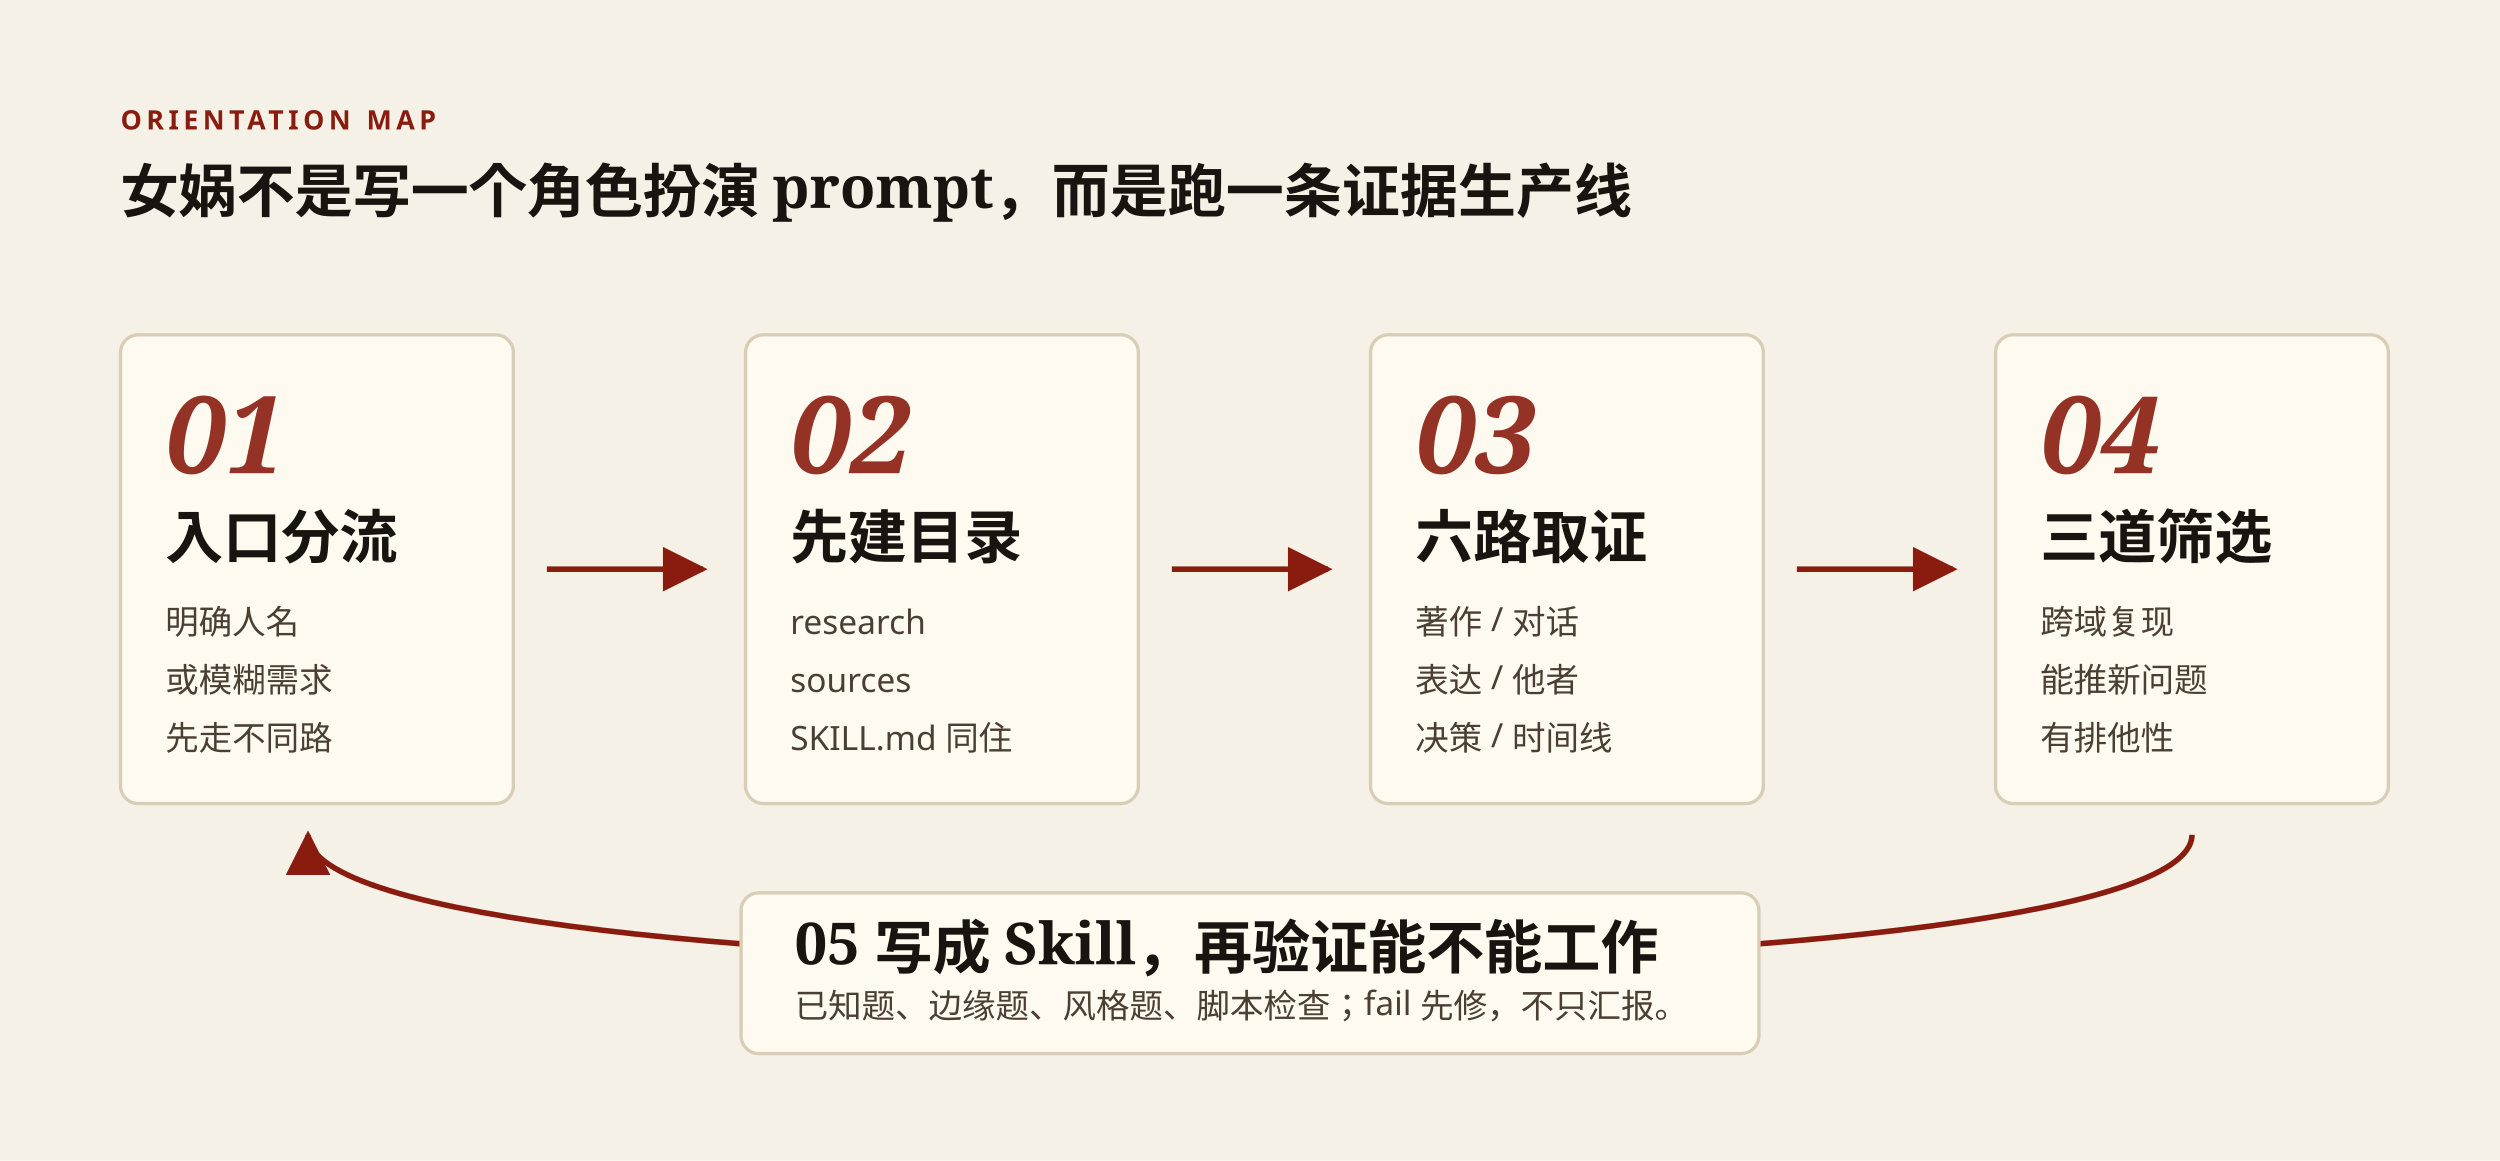
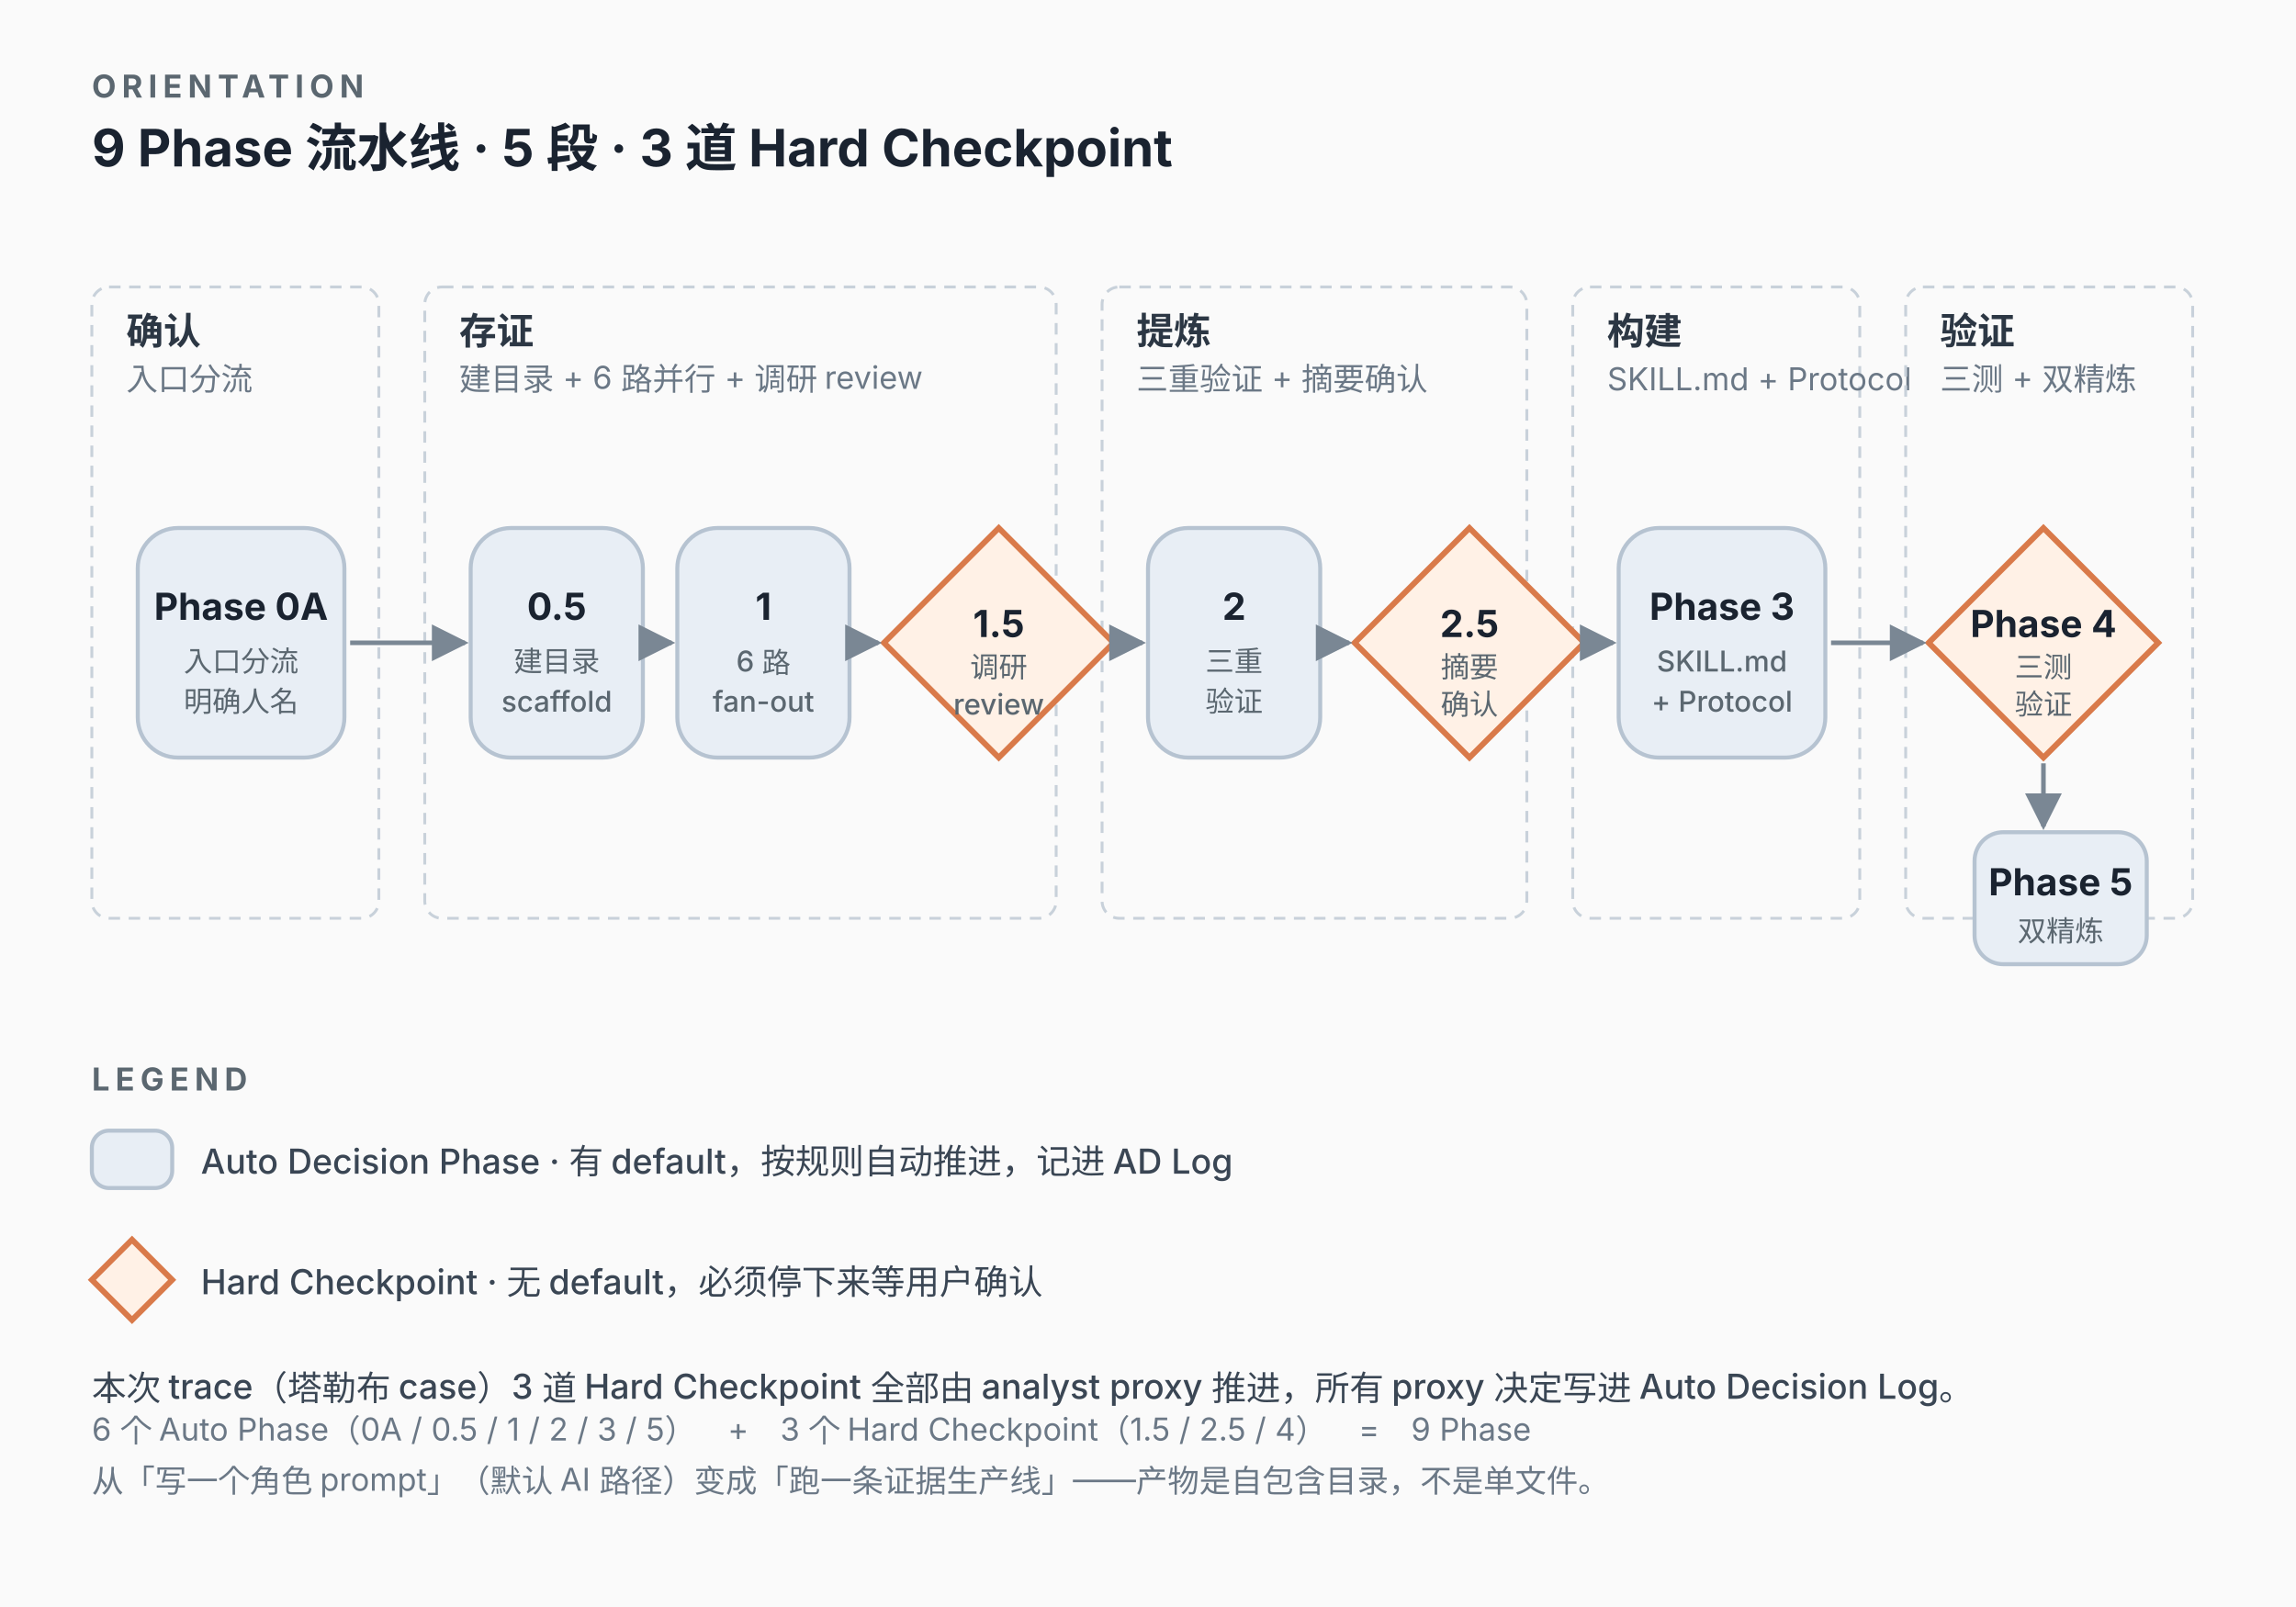
- <svg xmlns="http://www.w3.org/2000/svg" width="1120" height="520" viewBox="0 0 1120 520" role="img" aria-labelledby="title desc">
+ <svg xmlns="http://www.w3.org/2000/svg" viewBox="0 0 800 560" role="img" aria-labelledby="title desc">
  <defs>
    <marker id="arrow" viewBox="0 0 10 10" refX="9" refY="5" markerWidth="8" markerHeight="8" orient="auto-start-reverse">
-       <path d="M0,0 L10,5 L0,10 z" fill="#8a1c0f" />
+       <path d="M0,0 L10,5 L0,10 z" fill="#7a8794" />
    </marker>
    <style>
-       .bg { fill: #f6f1e6; }
-       .panel { fill: #fffaf0; stroke: #d8cdb6; stroke-width: 1.5; }
-       .title { font: 800 26px "Songti SC", serif; fill: #1a1410; }
-       .small { font: 500 15px "PingFang SC", sans-serif; fill: #4a3f33; }
-       .kicker { font: 700 12px "PingFang SC", sans-serif; letter-spacing: 2px; fill: #8a1c0f; }
-       .num { font: italic 900 48px Georgia, serif; fill: #8a1c0f; opacity: .9; }
-       .line { stroke: #8a1c0f; stroke-width: 2.5; marker-end: url(#arrow); fill: none; }
+       .bg { fill: #fafafa; }
+       .band-label { font: 700 11px -apple-system, BlinkMacSystemFont, "Segoe UI", sans-serif; letter-spacing: 2px; fill: #5b6770; }
+       .title { font: 700 18px -apple-system, BlinkMacSystemFont, "Segoe UI", sans-serif; fill: #1a2330; }
+       .legend-text { font: 500 12px -apple-system, BlinkMacSystemFont, "Segoe UI", sans-serif; fill: #3a4654; }
+       .phase-title { font: 700 13px -apple-system, BlinkMacSystemFont, "Segoe UI", sans-serif; fill: #1a2330; }
+       .phase-sub { font: 500 10px -apple-system, BlinkMacSystemFont, "Segoe UI", sans-serif; fill: #5b6770; }
+       .seg-title { font: 700 13px -apple-system, BlinkMacSystemFont, "Segoe UI", sans-serif; fill: #2c3744; }
+       .seg-note { font: 400 11px -apple-system, BlinkMacSystemFont, "Segoe UI", sans-serif; fill: #6b7886; }
+       .auto-fill { fill: #e8eef5; stroke: #b6c3d1; stroke-width: 1.4; }
+       .check-fill { fill: #fff1e6; stroke: #d97a4a; stroke-width: 2; }
+       .line { stroke: #7a8794; stroke-width: 1.6; fill: none; marker-end: url(#arrow); }
+       .seg-rect { fill: none; stroke: #c8d1da; stroke-width: 1; stroke-dasharray: 4 3; }
    </style>
  </defs>
-   <rect class="bg" width="1120" height="520" />
-   <text class="kicker" x="54" y="58">ORIENTATION MAP</text>
-   <text class="title" x="54" y="95">女娲不是写一个角色扮演 prompt，而是跑一条证据生产线</text>
-   <g transform="translate(54 150)">
-     <rect class="panel" x="0" y="0" width="176" height="210" rx="8" />
-     <text class="num" x="20" y="62">01</text>
-     <text class="title" x="20" y="100" font-size="22">入口分流</text>
-     <text class="small" x="20" y="134">明确人名</text>
-     <text class="small" x="20" y="160">或模糊需求</text>
-     <text class="small" x="20" y="186">先走不同路</text>
+   <rect class="bg" width="800" height="560" />
+   <text class="band-label" x="32" y="34">ORIENTATION</text>
+   <text class="title" x="32" y="58">9 Phase 流水线 · 5 段 · 3 道 Hard Checkpoint</text>
+   <g>
+     <rect class="seg-rect" x="32" y="100" width="100" height="220" rx="6" />
+     <text class="seg-title" x="44" y="120">确认</text>
+     <text class="seg-note" x="44" y="136">入口分流</text>
+     <rect class="seg-rect" x="148" y="100" width="220" height="220" rx="6" />
+     <text class="seg-title" x="160" y="120">存证</text>
+     <text class="seg-note" x="160" y="136">建目录 + 6 路并行 + 调研 review</text>
+     <rect class="seg-rect" x="384" y="100" width="148" height="220" rx="6" />
+     <text class="seg-title" x="396" y="120">提炼</text>
+     <text class="seg-note" x="396" y="136">三重验证 + 摘要确认</text>
+     <rect class="seg-rect" x="548" y="100" width="100" height="220" rx="6" />
+     <text class="seg-title" x="560" y="120">构建</text>
+     <text class="seg-note" x="560" y="136">SKILL.md + Protocol</text>
+     <rect class="seg-rect" x="664" y="100" width="100" height="220" rx="6" />
+     <text class="seg-title" x="676" y="120">验证</text>
+     <text class="seg-note" x="676" y="136">三测 + 双精炼</text>
  </g>
-   <path class="line" d="M245 255 H315" />
-   <g transform="translate(334 150)">
-     <rect class="panel" x="0" y="0" width="176" height="210" rx="8" />
-     <text class="num" x="20" y="62">02</text>
-     <text class="title" x="20" y="100" font-size="22">先建目录</text>
-     <text class="small" x="20" y="134">research</text>
-     <text class="small" x="20" y="160">sources</text>
-     <text class="small" x="20" y="186">SKILL.md 同住</text>
+   <g transform="translate(48 184)">
+     <rect class="auto-fill" width="72" height="80" rx="14" />
+     <text class="phase-title" x="36" y="32" text-anchor="middle">Phase 0A</text>
+     <text class="phase-sub" x="36" y="50" text-anchor="middle">入口分流</text>
+     <text class="phase-sub" x="36" y="64" text-anchor="middle">明确人名</text>
  </g>
-   <path class="line" d="M525 255 H595" />
-   <g transform="translate(614 150)">
-     <rect class="panel" x="0" y="0" width="176" height="210" rx="8" />
-     <text class="num" x="20" y="62">03</text>
-     <text class="title" x="20" y="100" font-size="22">六路取证</text>
-     <text class="small" x="20" y="134">著作 / 对话</text>
-     <text class="small" x="20" y="160">表达 / 他者</text>
-     <text class="small" x="20" y="186">决策 / 时间线</text>
+   <g transform="translate(164 184)">
+     <rect class="auto-fill" width="60" height="80" rx="14" />
+     <text class="phase-title" x="30" y="32" text-anchor="middle">0.5</text>
+     <text class="phase-sub" x="30" y="50" text-anchor="middle">建目录</text>
+     <text class="phase-sub" x="30" y="64" text-anchor="middle">scaffold</text>
  </g>
-   <path class="line" d="M805 255 H875" />
-   <g transform="translate(894 150)">
-     <rect class="panel" x="0" y="0" width="176" height="210" rx="8" />
-     <text class="num" x="20" y="62">04</text>
-     <text class="title" x="20" y="100" font-size="22">三道筛选</text>
-     <text class="small" x="20" y="134">跨域复现</text>
-     <text class="small" x="20" y="160">能推新问题</text>
-     <text class="small" x="20" y="186">有排他性</text>
+   <g transform="translate(236 184)">
+     <rect class="auto-fill" width="60" height="80" rx="14" />
+     <text class="phase-title" x="30" y="32" text-anchor="middle">1</text>
+     <text class="phase-sub" x="30" y="50" text-anchor="middle">6 路</text>
+     <text class="phase-sub" x="30" y="64" text-anchor="middle">fan-out</text>
  </g>
-   <path class="line" d="M982 374 C982 450 138 450 138 374" />
-   <g transform="translate(332 400)">
-     <rect class="panel" x="0" y="0" width="456" height="72" rx="8" />
-     <text class="title" x="24" y="32" font-size="22">05 写成 Skill，再验证能不能工作</text>
-     <text class="small" x="24" y="56">已知题、边缘题、风格题、脚本检查；fail 先修，不只汇报。</text>
+   <g transform="translate(308 184)">
+     <polygon class="check-fill" points="40,0 80,40 40,80 0,40" />
+     <text class="phase-title" x="40" y="38" text-anchor="middle">1.5</text>
+     <text class="phase-sub" x="40" y="52" text-anchor="middle">调研</text>
+     <text class="phase-sub" x="40" y="65" text-anchor="middle">review</text>
+   </g>
+   <g transform="translate(400 184)">
+     <rect class="auto-fill" width="60" height="80" rx="14" />
+     <text class="phase-title" x="30" y="32" text-anchor="middle">2</text>
+     <text class="phase-sub" x="30" y="50" text-anchor="middle">三重</text>
+     <text class="phase-sub" x="30" y="64" text-anchor="middle">验证</text>
+   </g>
+   <g transform="translate(472 184)">
+     <polygon class="check-fill" points="40,0 80,40 40,80 0,40" />
+     <text class="phase-title" x="40" y="38" text-anchor="middle">2.5</text>
+     <text class="phase-sub" x="40" y="52" text-anchor="middle">摘要</text>
+     <text class="phase-sub" x="40" y="65" text-anchor="middle">确认</text>
+   </g>
+   <g transform="translate(564 184)">
+     <rect class="auto-fill" width="72" height="80" rx="14" />
+     <text class="phase-title" x="36" y="32" text-anchor="middle">Phase 3</text>
+     <text class="phase-sub" x="36" y="50" text-anchor="middle">SKILL.md</text>
+     <text class="phase-sub" x="36" y="64" text-anchor="middle">+ Protocol</text>
+   </g>
+   <g transform="translate(672 184)">
+     <polygon class="check-fill" points="40,0 80,40 40,80 0,40" />
+     <text class="phase-title" x="40" y="38" text-anchor="middle">Phase 4</text>
+     <text class="phase-sub" x="40" y="52" text-anchor="middle">三测</text>
+     <text class="phase-sub" x="40" y="65" text-anchor="middle">验证</text>
+   </g>
+   <g transform="translate(688 290)">
+     <rect class="auto-fill" width="60" height="46" rx="10" />
+     <text class="phase-title" x="30" y="22" text-anchor="middle">Phase 5</text>
+     <text class="phase-sub" x="30" y="38" text-anchor="middle">双精炼</text>
+   </g>
+   <path class="line" d="M122 224 H162" />
+   <path class="line" d="M226 224 H234" />
+   <path class="line" d="M298 224 H306" />
+   <path class="line" d="M390 224 H398" />
+   <path class="line" d="M462 224 H470" />
+   <path class="line" d="M554 224 H562" />
+   <path class="line" d="M638 224 H670" />
+   <path class="line" d="M712 266 V288" />
+   <g transform="translate(32 380)">
+     <text class="band-label" x="0" y="0">LEGEND</text>
+     <rect class="auto-fill" x="0" y="14" width="28" height="20" rx="6" />
+     <text class="legend-text" x="38" y="29">Auto Decision Phase · 有 default，按规则自动推进，记进 AD Log</text>
+     <polygon class="check-fill" points="14,52 28,66 14,80 0,66" />
+     <text class="legend-text" x="38" y="71">Hard Checkpoint · 无 default，必须停下来等用户确认</text>
+     <text class="legend-text" x="0" y="108">本次 trace（塔勒布 case）3 道 Hard Checkpoint 全部由 analyst proxy 推进，所有 proxy 决定写进 Auto Decision Log。</text>
+   </g>
+   <g transform="translate(32 502)">
+     <text class="seg-note" x="0" y="0">6 个 Auto Phase（0A / 0.5 / 1 / 2 / 3 / 5）　+　3 个 Hard Checkpoint（1.5 / 2.5 / 4）　=　9 Phase</text>
+     <text class="seg-note" x="0" y="18">从「写一个角色 prompt」（默认 AI 路径）变成「跑一条证据生产线」——产物是自包含目录，不是单文件。</text>
  </g>
</svg>
